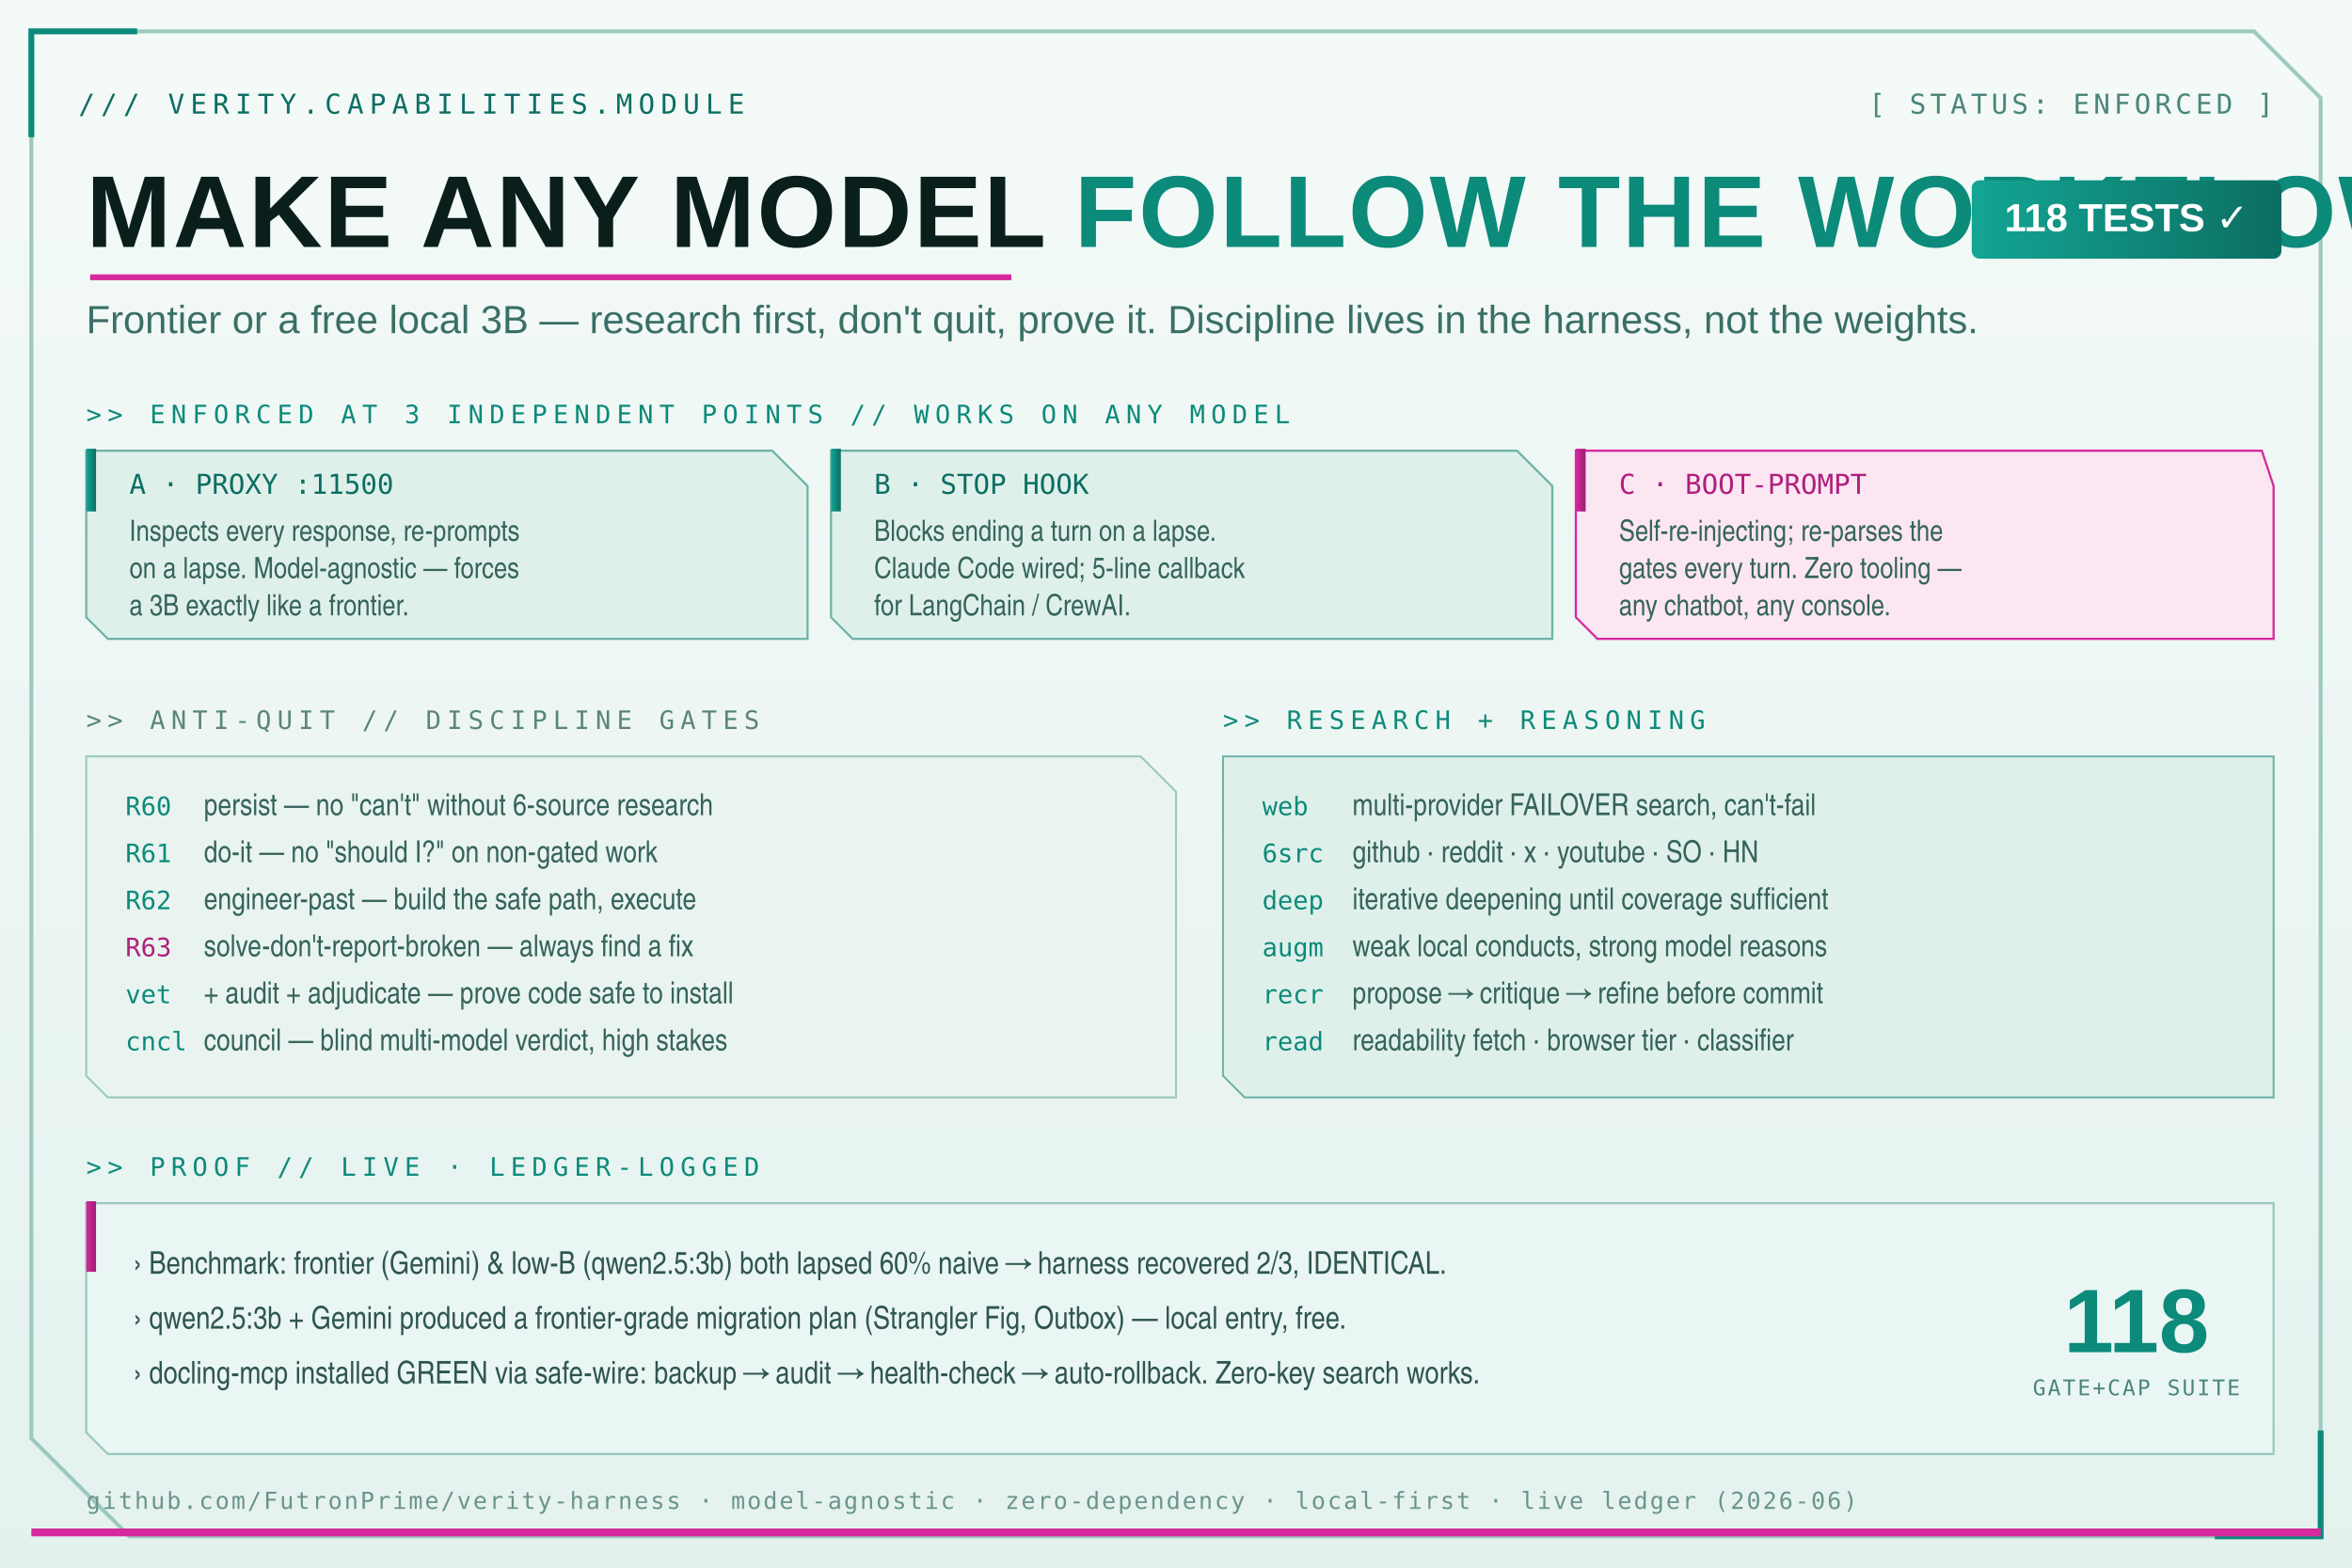
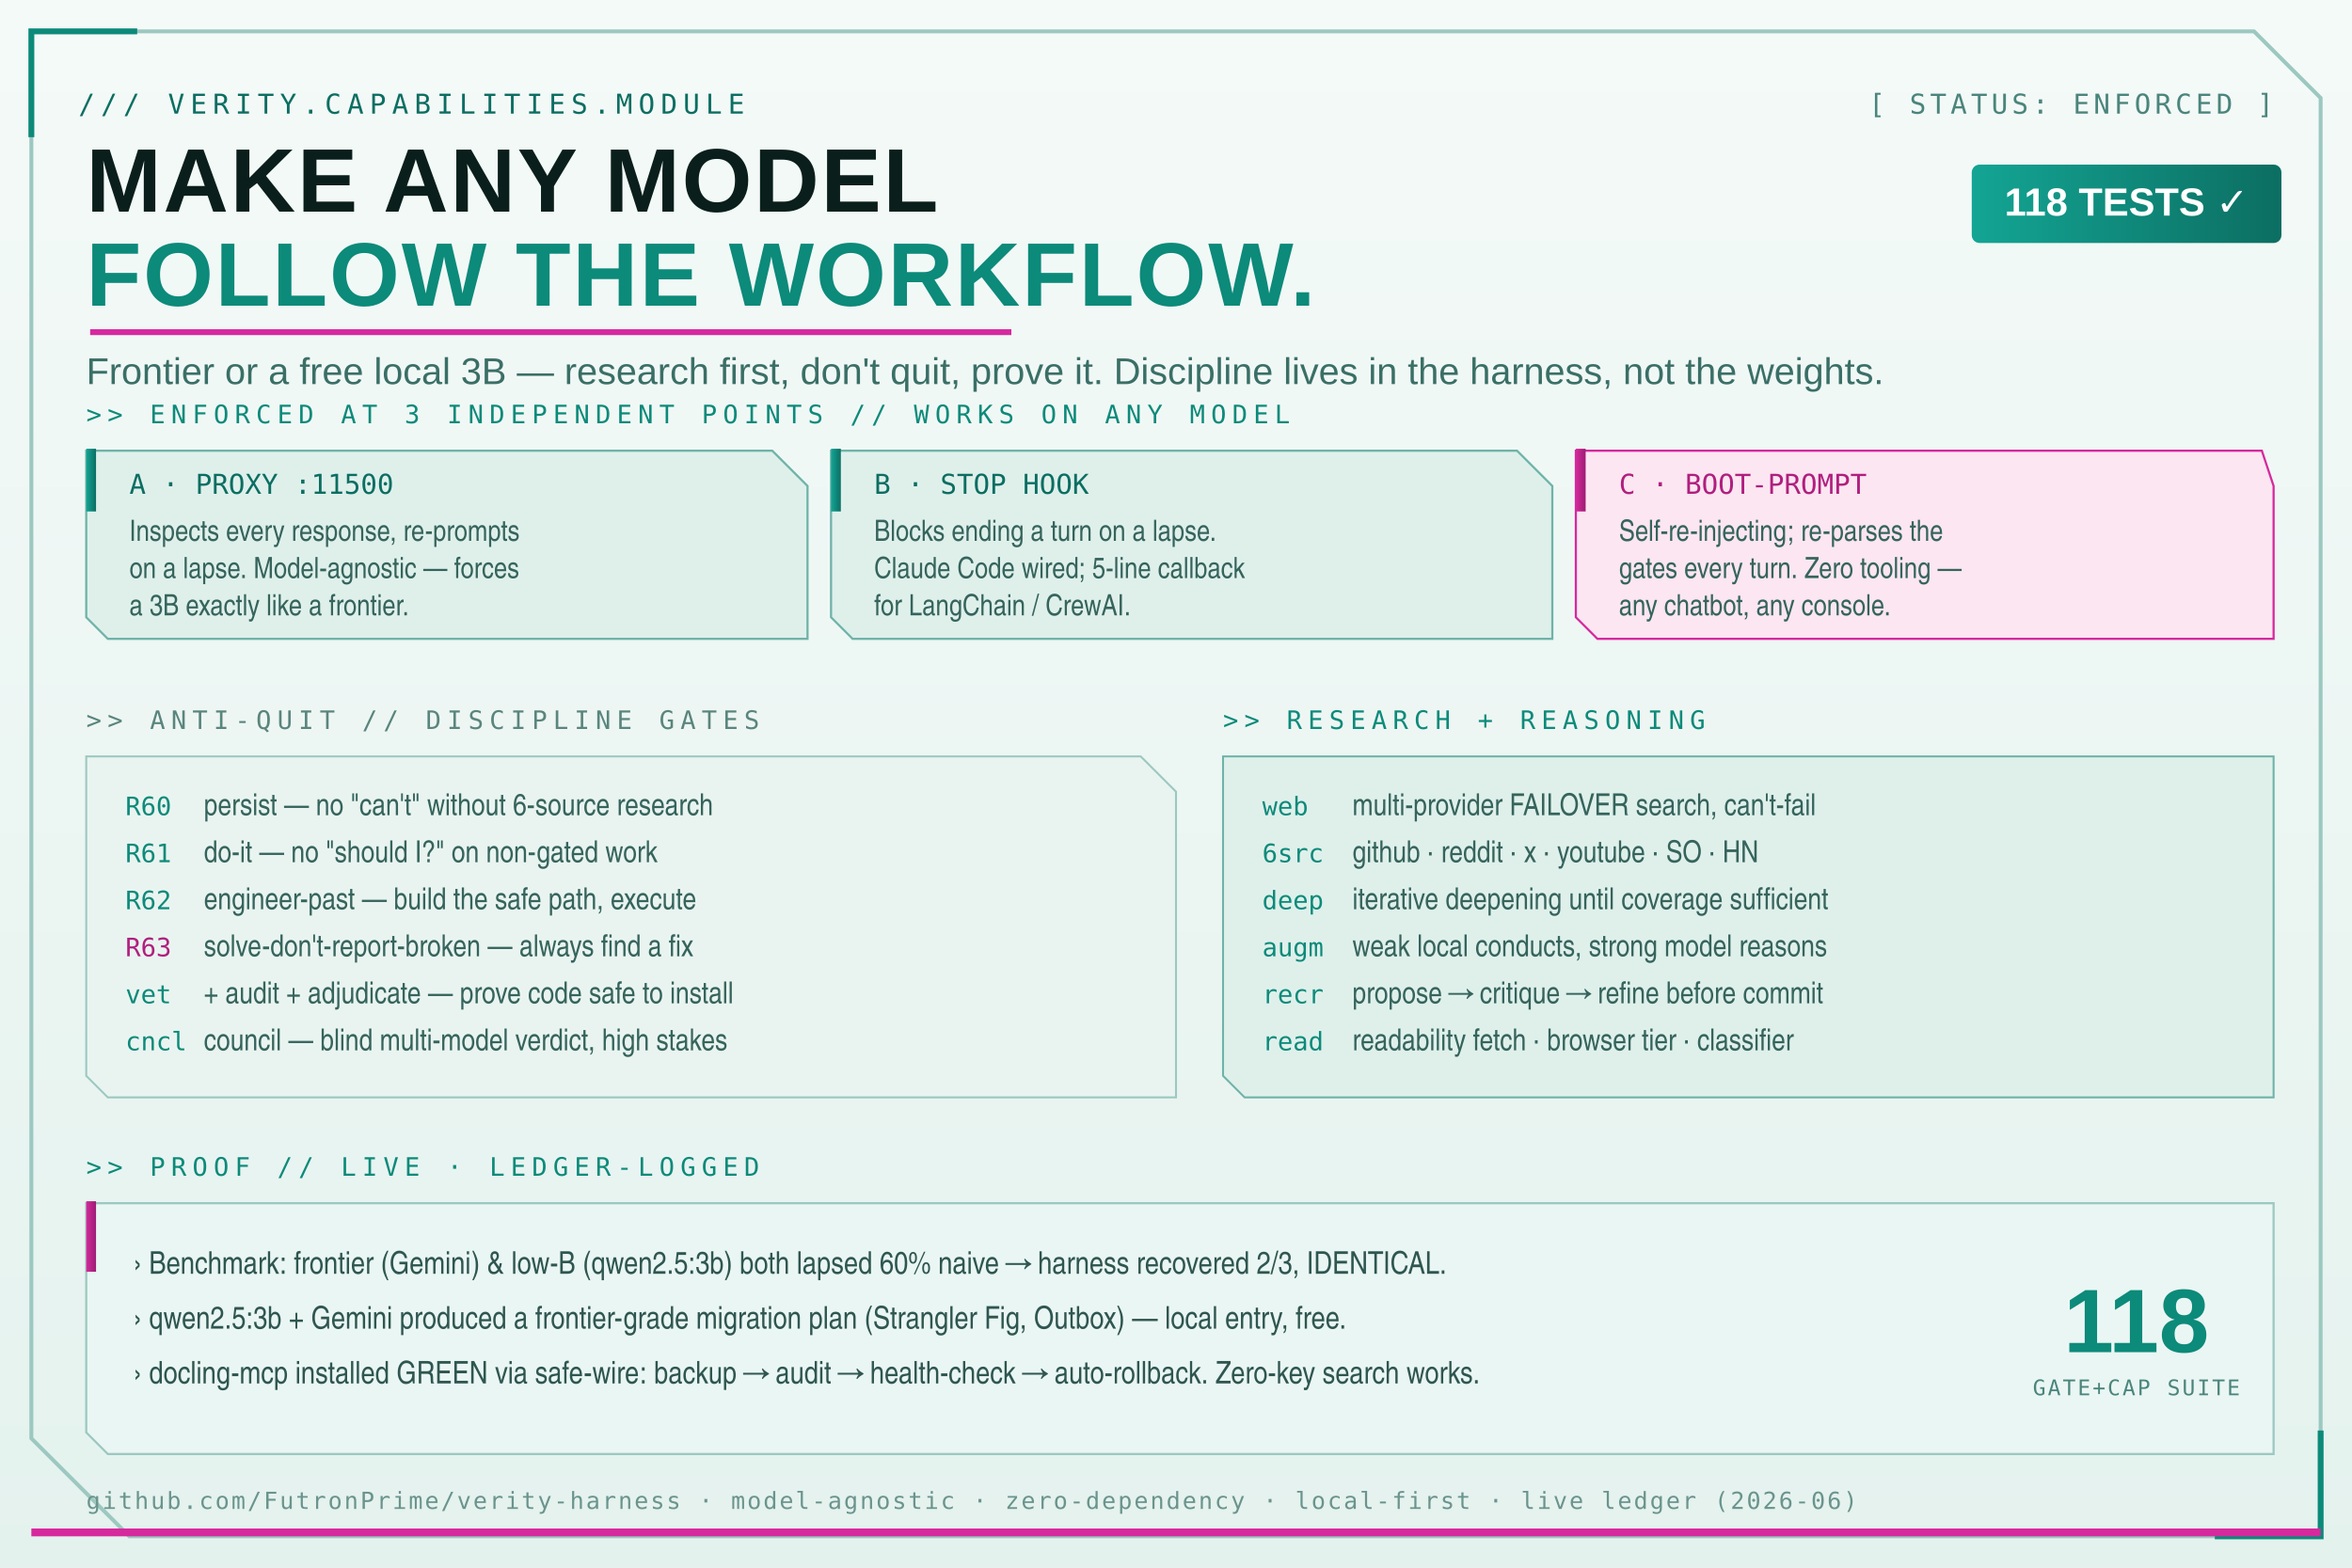
<svg xmlns="http://www.w3.org/2000/svg" viewBox="0 0 1200 800" font-family="'Arial Narrow','Helvetica Neue',Arial,sans-serif" role="img" aria-labelledby="t d">
  <defs>
    <linearGradient id="bg" x1="0" y1="0" x2="0" y2="1">
      <stop offset="0" stop-color="#f4faf8" />
      <stop offset="1" stop-color="#e4f2ee" />
    </linearGradient>
    <linearGradient id="tg" x1="0" y1="0" x2="1" y2="0">
      <stop offset="0" stop-color="#13a594" />
      <stop offset="1" stop-color="#0c6e62" />
    </linearGradient>
    <linearGradient id="mg" x1="0" y1="0" x2="1" y2="0">
      <stop offset="0" stop-color="#d6299e" />
      <stop offset="1" stop-color="#9c1d72" />
    </linearGradient>
  </defs>
  <rect width="1200" height="800" fill="url(#bg)" />
  <path d="M16,16 H1150 L1184,50 V784 H66 L16,734 Z" fill="none" stroke="#9cc8c0" stroke-width="2" />
  <path d="M16,70 V16 H70 M1184,730 V784 H1130" fill="none" stroke="#0c8a7a" stroke-width="3" />
  <rect x="16" y="780" width="1168" height="4" fill="#d6299e" />
  <text x="40" y="58" class="mono" font-family="'SF Mono','Menlo','Consolas',monospace" font-size="14" letter-spacing="3" fill="#0c6e62">/// VERITY.CAPABILITIES.MODULE</text>
  <text x="1160" y="58" text-anchor="end" font-family="'SF Mono','Menlo','Consolas',monospace" font-size="14" letter-spacing="2" fill="#4a857c">[ STATUS: ENFORCED ]</text>
-   <text x="44" y="126" font-family="'Arial Black',Arial,sans-serif" font-weight="900" font-size="52" letter-spacing="1" fill="#0a1f1b">MAKE ANY MODEL <tspan fill="#0c8a7a">FOLLOW THE WORKFLOW.</tspan>
-   </text>
-   <rect x="46" y="140" width="470" height="3" fill="#d6299e" />
-   <text x="44" y="170" font-size="20" fill="#3a6f66">Frontier or a free local 3B — research first, don't quit, prove it. Discipline lives in the harness, not the weights.</text>
-   <rect x="1006" y="92" width="158" height="40" rx="4" fill="url(#tg)" />
-   <text x="1085" y="118" font-family="'Arial Black',Arial,sans-serif" font-weight="900" font-size="20" fill="#ffffff" text-anchor="middle">118 TESTS ✓</text>
+   <text x="44" y="108" font-family="'Arial Black',Arial,sans-serif" font-weight="900" font-size="46" letter-spacing="1" fill="#0a1f1b">MAKE ANY MODEL</text>
+   <text x="44" y="156" font-family="'Arial Black',Arial,sans-serif" font-weight="900" font-size="46" letter-spacing="1" fill="#0c8a7a">FOLLOW THE WORKFLOW.</text>
+   <rect x="46" y="168" width="470" height="3" fill="#d6299e" />
+   <text x="44" y="196" font-size="19" fill="#3a6f66">Frontier or a free local 3B — research first, don't quit, prove it. Discipline lives in the harness, not the weights.</text>
+   <rect x="1006" y="84" width="158" height="40" rx="4" fill="url(#tg)" />
+   <text x="1085" y="110" font-family="'Arial Black',Arial,sans-serif" font-weight="900" font-size="20" fill="#ffffff" text-anchor="middle">118 TESTS ✓</text>
  <text x="44" y="216" font-family="'SF Mono','Menlo','Consolas',monospace" font-size="13" letter-spacing="3" fill="#0c8a7a">&gt;&gt; ENFORCED AT 3 INDEPENDENT POINTS // WORKS ON ANY MODEL</text>
  <g font-family="'SF Mono','Menlo','Consolas',monospace">
    <path d="M44,230 L394,230 L412,248 L412,326 L55,326 L44,315 Z" fill="#dff0eb" stroke="#6fb3a8" stroke-width="1.1" />
    <rect x="44" y="229" width="5" height="32" fill="url(#tg)" />
    <text x="66" y="252" font-size="14" fill="#0c6e62">A · PROXY :11500</text>
    <text x="66" y="276" font-family="Arial Narrow" font-size="15" fill="#36645c">Inspects every response, re-prompts</text>
    <text x="66" y="295" font-family="Arial Narrow" font-size="15" fill="#36645c">on a lapse. Model-agnostic — forces</text>
    <text x="66" y="314" font-family="Arial Narrow" font-size="15" fill="#36645c">a 3B exactly like a frontier.</text>
    <path d="M424,230 L774,230 L792,248 L792,326 L435,326 L424,315 Z" fill="#dff0eb" stroke="#6fb3a8" stroke-width="1.1" />
    <rect x="424" y="229" width="5" height="32" fill="url(#tg)" />
    <text x="446" y="252" font-size="14" fill="#0c6e62">B · STOP HOOK</text>
    <text x="446" y="276" font-family="Arial Narrow" font-size="15" fill="#36645c">Blocks ending a turn on a lapse.</text>
    <text x="446" y="295" font-family="Arial Narrow" font-size="15" fill="#36645c">Claude Code wired; 5-line callback</text>
    <text x="446" y="314" font-family="Arial Narrow" font-size="15" fill="#36645c">for LangChain / CrewAI.</text>
    <path d="M804,230 L1154,230 L1160,248 L1160,326 L815,326 L804,315 Z" fill="#fbe6f2" stroke="#d6299e" stroke-width="1.1" />
    <rect x="804" y="229" width="5" height="32" fill="url(#mg)" />
    <text x="826" y="252" font-size="14" fill="#b01f7e">C · BOOT-PROMPT</text>
    <text x="826" y="276" font-family="Arial Narrow" font-size="15" fill="#36645c">Self-re-injecting; re-parses the</text>
    <text x="826" y="295" font-family="Arial Narrow" font-size="15" fill="#36645c">gates every turn. Zero tooling —</text>
    <text x="826" y="314" font-family="Arial Narrow" font-size="15" fill="#36645c">any chatbot, any console.</text>
  </g>
  <text x="44" y="372" font-family="'SF Mono','Menlo','Consolas',monospace" font-size="13" letter-spacing="3" fill="#5a857c">&gt;&gt; ANTI-QUIT // DISCIPLINE GATES</text>
  <text x="624" y="372" font-family="'SF Mono','Menlo','Consolas',monospace" font-size="13" letter-spacing="3" fill="#0c8a7a">&gt;&gt; RESEARCH + REASONING</text>
  <path d="M44,386 L582,386 L600,404 L600,560 L55,560 L44,549 Z" fill="#e9f4f0" stroke="#9cc8c0" stroke-width="1.0" />
  <path d="M624,386 L1160,386 L1160,404 L1160,560 L635,560 L624,549 Z" fill="#dff0eb" stroke="#6fb3a8" stroke-width="1.0" />
  <g font-family="'SF Mono','Menlo','Consolas',monospace" font-size="13">
    <text x="64" y="416" fill="#0c8a7a">R60</text>
    <text x="104" y="416" font-family="Arial Narrow" font-size="15.5" fill="#36645c">persist — no "can't" without 6-source research</text>
    <text x="64" y="440" fill="#0c8a7a">R61</text>
    <text x="104" y="440" font-family="Arial Narrow" font-size="15.5" fill="#36645c">do-it — no "should I?" on non-gated work</text>
    <text x="64" y="464" fill="#0c8a7a">R62</text>
    <text x="104" y="464" font-family="Arial Narrow" font-size="15.5" fill="#36645c">engineer-past — build the safe path, execute</text>
    <text x="64" y="488" fill="#b01f7e">R63</text>
    <text x="104" y="488" font-family="Arial Narrow" font-size="15.5" fill="#36645c">solve-don't-report-broken — always find a fix</text>
    <text x="64" y="512" fill="#0c8a7a">vet</text>
    <text x="104" y="512" font-family="Arial Narrow" font-size="15.5" fill="#36645c">+ audit + adjudicate — prove code safe to install</text>
    <text x="64" y="536" fill="#0c8a7a">cncl</text>
    <text x="104" y="536" font-family="Arial Narrow" font-size="15.5" fill="#36645c">council — blind multi-model verdict, high stakes</text>
    <text x="644" y="416" fill="#0c8a7a">web</text>
    <text x="690" y="416" font-family="Arial Narrow" font-size="15.5" fill="#36645c">multi-provider FAILOVER search, can't-fail</text>
    <text x="644" y="440" fill="#0c8a7a">6src</text>
    <text x="690" y="440" font-family="Arial Narrow" font-size="15.5" fill="#36645c">github · reddit · x · youtube · SO · HN</text>
    <text x="644" y="464" fill="#0c8a7a">deep</text>
    <text x="690" y="464" font-family="Arial Narrow" font-size="15.5" fill="#36645c">iterative deepening until coverage sufficient</text>
    <text x="644" y="488" fill="#0c8a7a">augm</text>
    <text x="690" y="488" font-family="Arial Narrow" font-size="15.5" fill="#36645c">weak local conducts, strong model reasons</text>
    <text x="644" y="512" fill="#0c8a7a">recr</text>
    <text x="690" y="512" font-family="Arial Narrow" font-size="15.5" fill="#36645c">propose → critique → refine before commit</text>
    <text x="644" y="536" fill="#0c8a7a">read</text>
    <text x="690" y="536" font-family="Arial Narrow" font-size="15.5" fill="#36645c">readability fetch · browser tier · classifier</text>
  </g>
  <text x="44" y="600" font-family="'SF Mono','Menlo','Consolas',monospace" font-size="13" letter-spacing="3" fill="#0c8a7a">&gt;&gt; PROOF // LIVE · LEDGER-LOGGED</text>
  <path d="M44,614 L1160,614 L1160,632 L1160,742 L55,742 L44,731 Z" fill="#eaf6f3" stroke="#9cc8c0" stroke-width="1.1" />
  <rect x="44" y="613" width="5" height="36" fill="url(#mg)" />
  <g font-family="Arial Narrow" font-size="16" fill="#2f5650">
    <text x="68" y="650">› Benchmark: frontier (Gemini) &amp; low-B (qwen2.5:3b) both lapsed 60% naive → harness recovered 2/3, IDENTICAL.</text>
    <text x="68" y="678">› qwen2.5:3b + Gemini produced a frontier-grade migration plan (Strangler Fig, Outbox) — local entry, free.</text>
    <text x="68" y="706">› docling-mcp installed GREEN via safe-wire: backup → audit → health-check → auto-rollback. Zero-key search works.</text>
  </g>
  <text x="1090" y="690" font-family="'Arial Black',Arial,sans-serif" font-weight="900" font-size="46" fill="#0c8a7a" text-anchor="middle">118</text>
  <text x="1090" y="712" font-family="'SF Mono','Menlo','Consolas',monospace" font-size="11" fill="#4a857c" text-anchor="middle" letter-spacing="1">GATE+CAP SUITE</text>
  <text x="44" y="770" font-family="'SF Mono','Menlo','Consolas',monospace" font-size="12" letter-spacing="1" fill="#6a948c">github.com/FutronPrime/verity-harness · model-agnostic · zero-dependency · local-first · live ledger (2026-06)</text>
</svg>
